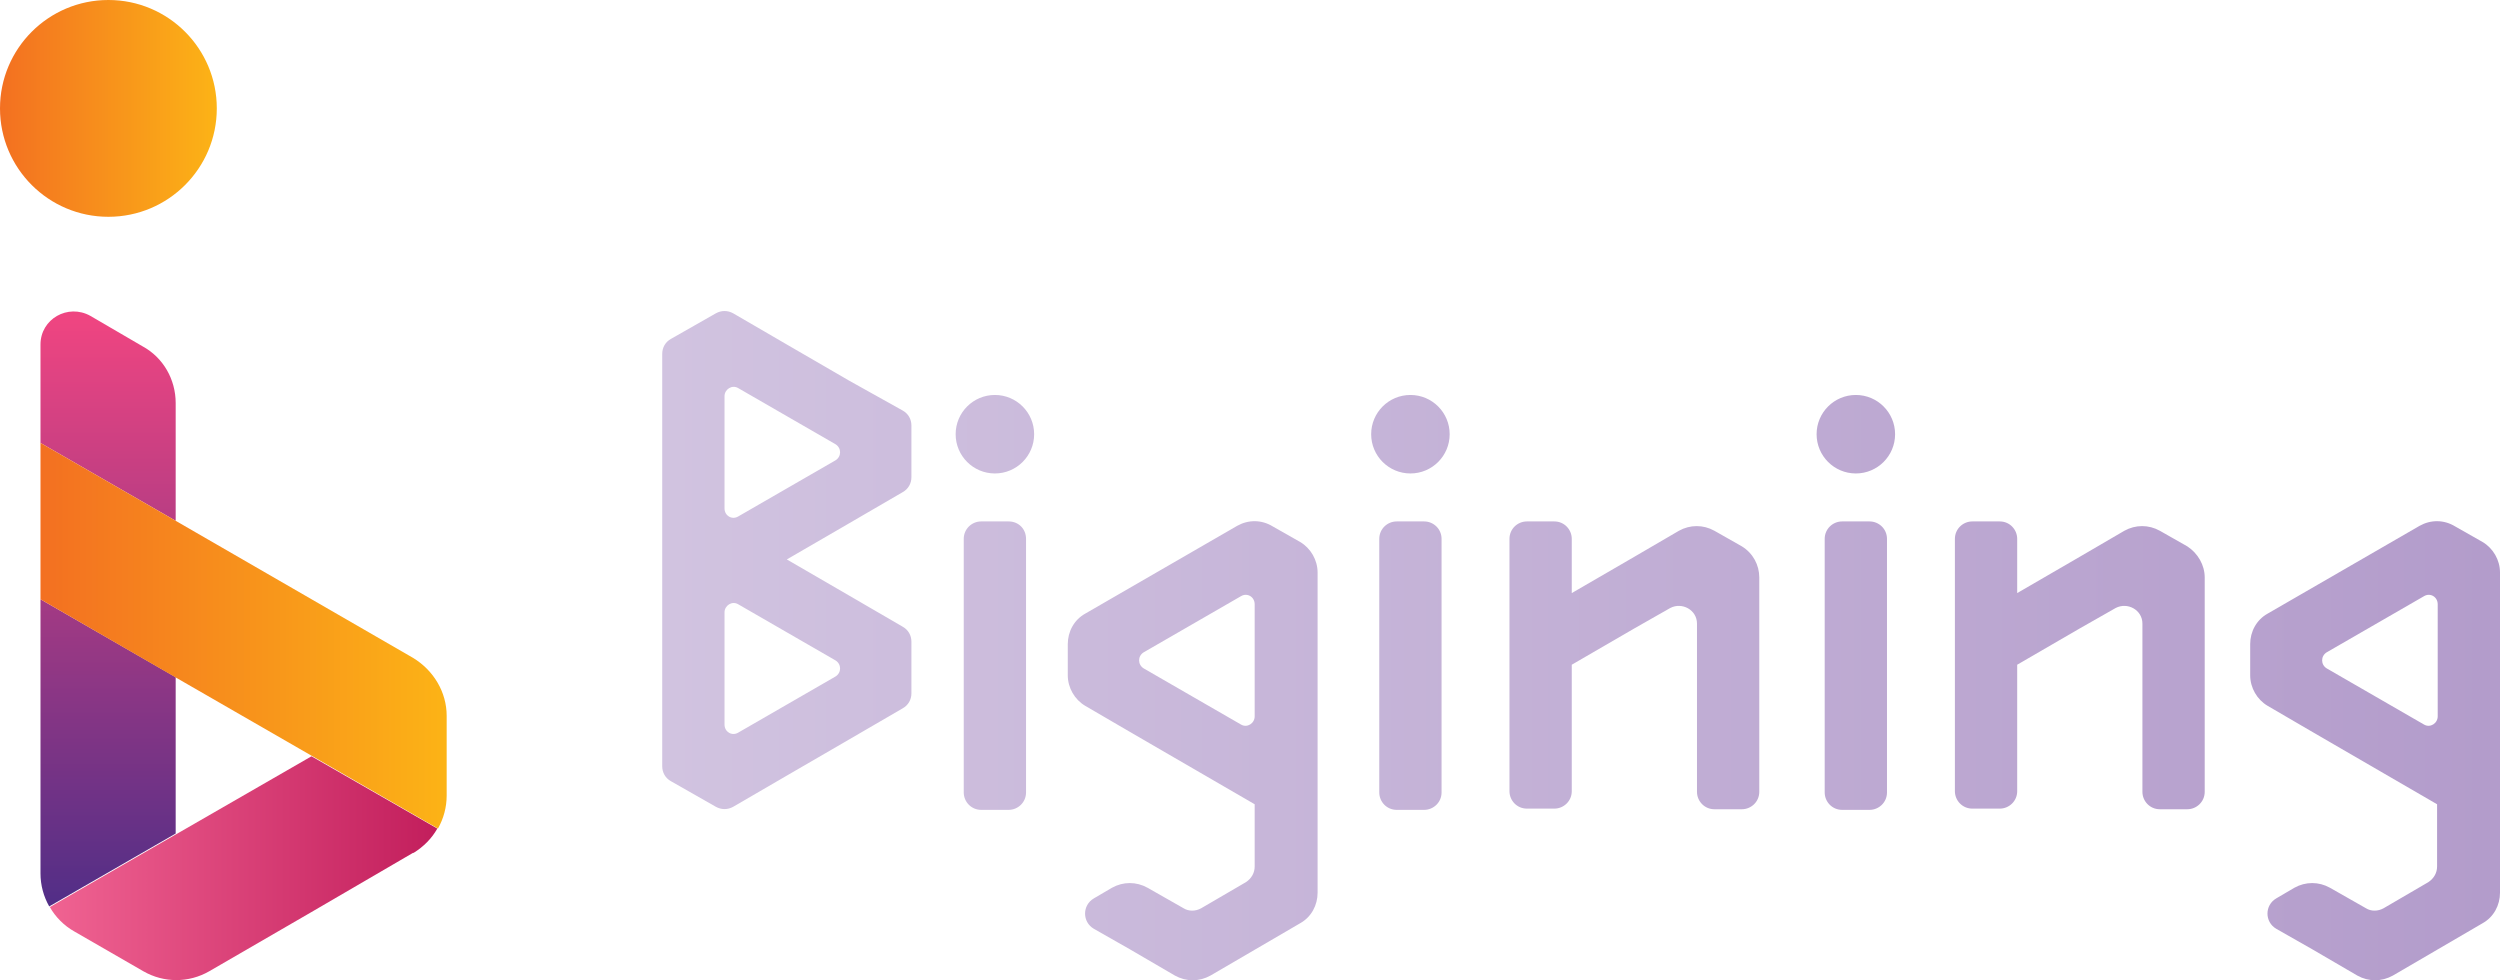
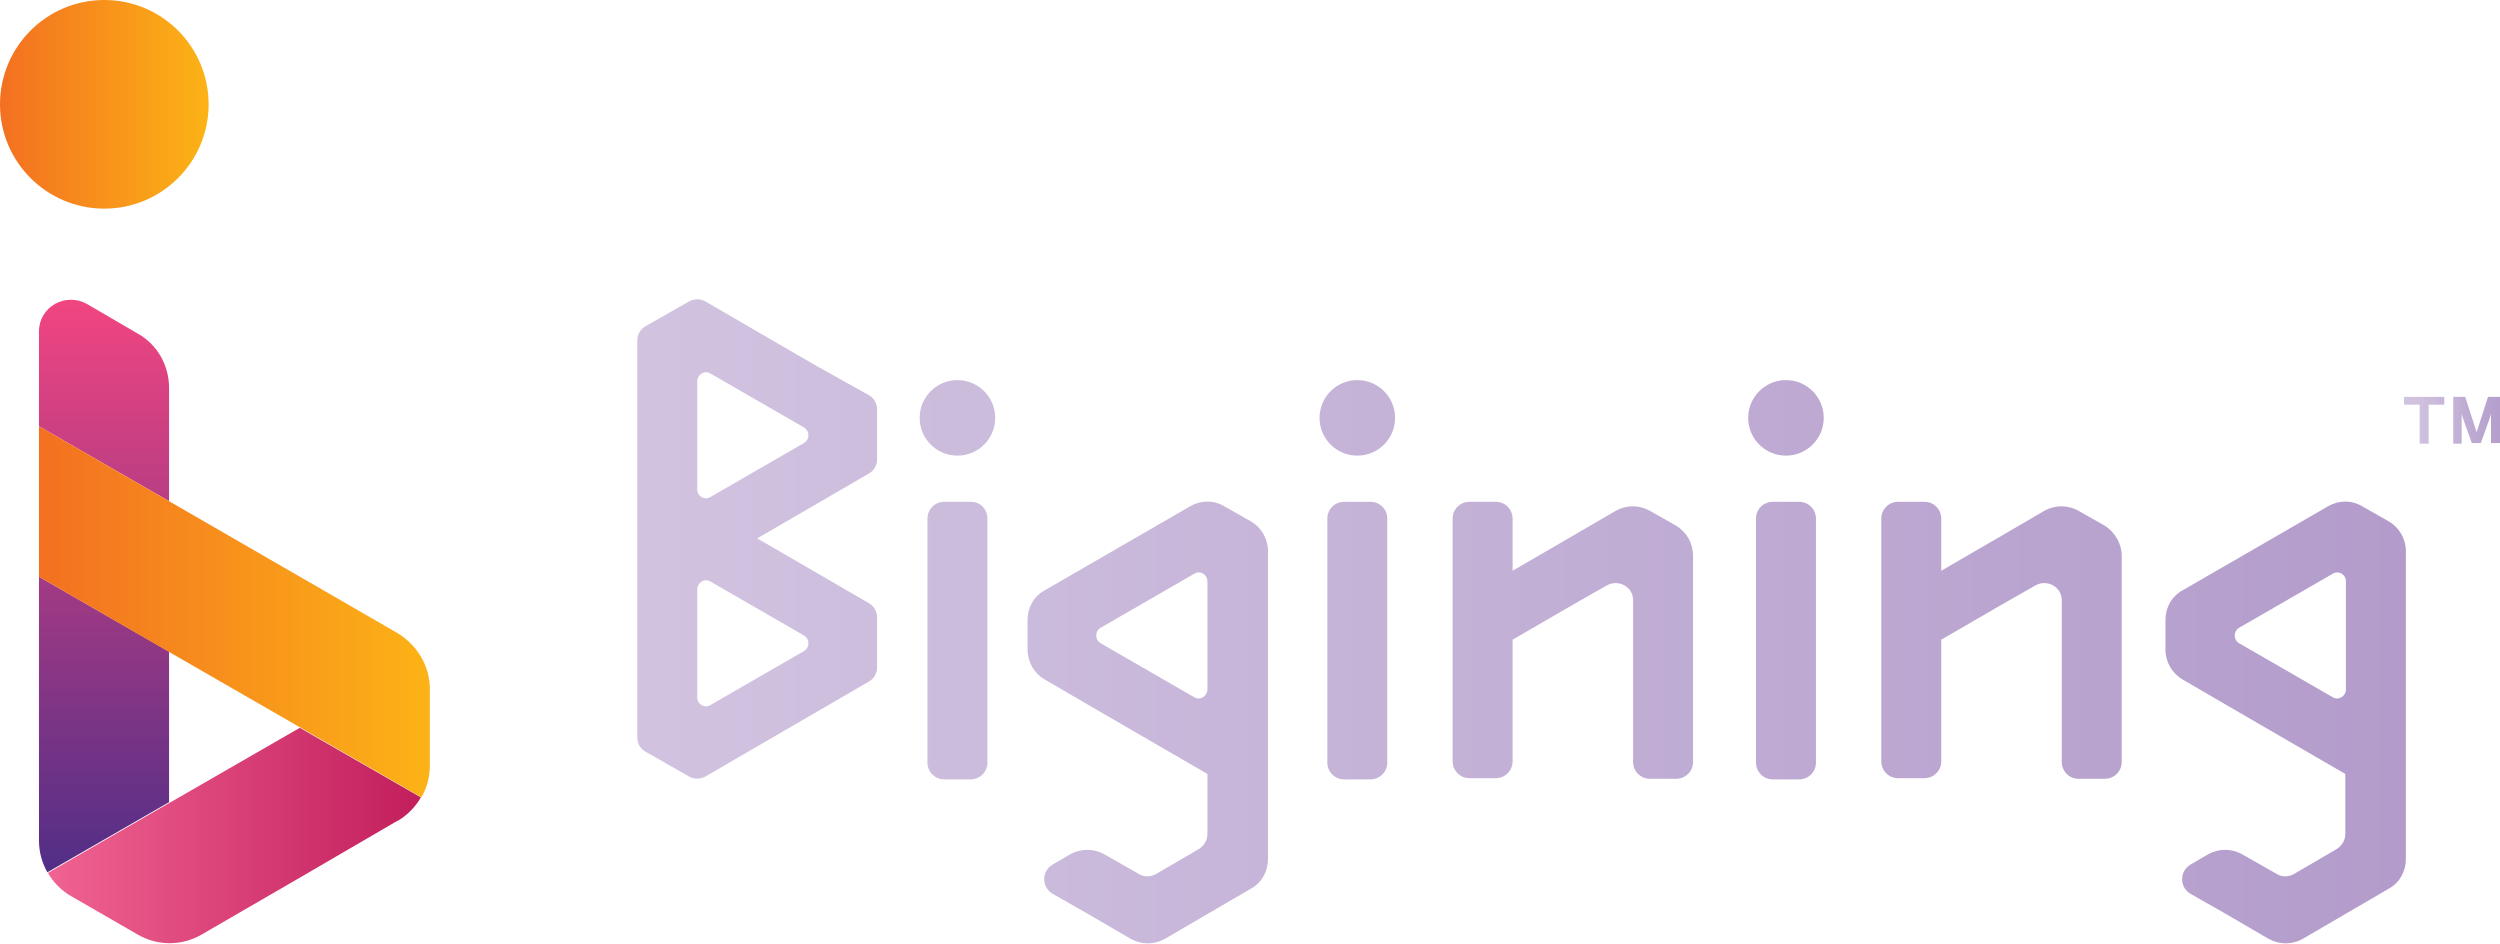
- <svg xmlns="http://www.w3.org/2000/svg" version="1.1" id="Logo_Light_BG" x="0px" y="0px" viewBox="0 0 401.3 157.2" style="enable-background:new 0 0 401.3 157.2;" xml:space="preserve">
+ <svg xmlns="http://www.w3.org/2000/svg" version="1.1" id="Logo_Light_BG" x="0px" y="0px" viewBox="0 0 417 157.3" style="enable-background:new 0 0 417 157.3;" xml:space="preserve">
  <style type="text/css">
	.st0{fill:url(#SVGID_1_);}
	.st1{fill:url(#SVGID_2_);}
	.st2{fill:url(#SVGID_3_);}
	.st3{fill:url(#SVGID_4_);}
	.st4{fill:url(#SVGID_5_);}
	.st5{fill:url(#SVGID_6_);}
	.st6{fill:url(#SVGID_7_);}
	.st7{fill:url(#SVGID_8_);}
	.st8{fill:url(#SVGID_9_);}
	.st9{fill:url(#SVGID_10_);}
	.st10{fill:url(#SVGID_11_);}
	.st11{fill:url(#SVGID_12_);}
	.st12{fill:url(#SVGID_13_);}
	.st13{fill:url(#SVGID_14_);}
	.st14{fill:url(#SVGID_15_);}
	.st15{fill:url(#SVGID_16_);}
+ 	.st16{fill:url(#SVGID_17_);}
+ 	.st17{fill:url(#SVGID_18_);}
+ 	.st18{fill:url(#SVGID_19_);}
+ 	.st19{fill:url(#SVGID_20_);}
+ 	.st20{fill:url(#SVGID_21_);}
+ 	.st21{fill:url(#SVGID_22_);}
+ 	.st22{fill:url(#SVGID_23_);}
+ 	.st23{fill:url(#SVGID_24_);}
</style>
  <g>
-     <linearGradient id="SVGID_1_" gradientUnits="userSpaceOnUse" x1="0" y1="17.372" x2="34.745" y2="17.372">
+     <linearGradient id="SVGID_1_" gradientUnits="userSpaceOnUse" x1="0" y1="721.4" x2="34.745" y2="721.4" gradientTransform="matrix(1 0 0 1 0 -704)">
      <stop offset="0" style="stop-color:#F37021" />
      <stop offset="1" style="stop-color:#FCB316" />
    </linearGradient>
    <circle class="st0" cx="17.4" cy="17.4" r="17.4" />
    <g>
      <g>
-         <linearGradient id="SVGID_2_" gradientUnits="userSpaceOnUse" x1="17.372" y1="51.105" x2="17.372" y2="149.273">
+         <linearGradient id="SVGID_2_" gradientUnits="userSpaceOnUse" x1="17.35" y1="755.105" x2="17.35" y2="853.273" gradientTransform="matrix(1 0 0 1 0 -704)">
          <stop offset="0" style="stop-color:#EF4581" />
          <stop offset="1" style="stop-color:#4B2D87" />
        </linearGradient>
-         <path class="st1" d="M28.2,64.7v18.9L6.5,71.1h0V55.3c0-4.1,4.4-6.6,8-4.6l8.4,4.9C26.2,57.4,28.2,60.9,28.2,64.7z" />
-         <linearGradient id="SVGID_3_" gradientUnits="userSpaceOnUse" x1="17.375" y1="51.105" x2="17.375" y2="149.273">
+         <path class="st1" d="M28.2,64.7v18.9L6.5,71.1l0,0V55.3c0-4.1,4.4-6.6,8-4.6l8.4,4.9C26.2,57.4,28.2,60.9,28.2,64.7z" />
+         <linearGradient id="SVGID_3_" gradientUnits="userSpaceOnUse" x1="17.35" y1="755.105" x2="17.35" y2="853.273" gradientTransform="matrix(1 0 0 1 0 -704)">
          <stop offset="0" style="stop-color:#EF4581" />
          <stop offset="1" style="stop-color:#4B2D87" />
        </linearGradient>
-         <path class="st2" d="M28.2,108.7v25.1h0L7.9,145.5c-0.9-1.6-1.4-3.4-1.4-5.3v-44L28.2,108.7z" />
+         <path class="st2" d="M28.2,108.7v25.1l0,0L7.9,145.5c-0.9-1.6-1.4-3.4-1.4-5.3v-44L28.2,108.7z" />
      </g>
-       <linearGradient id="SVGID_4_" gradientUnits="userSpaceOnUse" x1="7.938" y1="139.262" x2="70.244" y2="139.262">
+       <linearGradient id="SVGID_4_" gradientUnits="userSpaceOnUse" x1="8" y1="843.362" x2="70.306" y2="843.362" gradientTransform="matrix(1 0 0 1 0 -704)">
        <stop offset="0" style="stop-color:#F06392" />
        <stop offset="1" style="stop-color:#C21E5C" />
      </linearGradient>
-       <path class="st3" d="M70.2,133c-0.9,1.6-2.2,2.9-3.8,3.9c0,0,0,0-0.1,0L50,146.4l-16.4,9.5c-3.3,1.9-7.3,1.9-10.6,0l-11.1-6.4    c-1.6-0.9-3-2.3-3.9-3.9l20.3-11.7h0l21.7-12.5h0L70.2,133z" />
-       <linearGradient id="SVGID_5_" gradientUnits="userSpaceOnUse" x1="6.513" y1="102.055" x2="71.669" y2="102.055">
+       <path class="st3" d="M70.2,133c-0.9,1.6-2.2,2.9-3.8,3.9c0,0,0,0-0.1,0L50,146.4l-16.4,9.5c-3.3,1.9-7.3,1.9-10.6,0l-11.1-6.4    c-1.6-0.9-3-2.3-3.9-3.9l20.3-11.7l0,0L50,121.4l0,0L70.2,133z" />
+       <linearGradient id="SVGID_5_" gradientUnits="userSpaceOnUse" x1="6.5" y1="806.05" x2="71.7" y2="806.05" gradientTransform="matrix(1 0 0 1 0 -704)">
        <stop offset="0" style="stop-color:#F37021" />
        <stop offset="1" style="stop-color:#FCB316" />
      </linearGradient>
-       <path class="st4" d="M71.7,114.9v12.8c0,1.9-0.5,3.7-1.4,5.3l-20.3-11.7h0l-21.7-12.5L6.5,96.2V71.1h0l21.7,12.5l0,0v0l38.1,22    C69.6,107.6,71.7,111.1,71.7,114.9z" />
+       <path class="st4" d="M71.7,114.9v12.8c0,1.9-0.5,3.7-1.4,5.3L50,121.3l0,0l-21.7-12.5L6.5,96.2V71.1l0,0l21.7,12.5l0,0l0,0    l38.1,22C69.6,107.6,71.7,111.1,71.7,114.9z" />
    </g>
  </g>
  <g>
    <g>
      <g>
-         <linearGradient id="SVGID_6_" gradientUnits="userSpaceOnUse" x1="106.205" y1="69.706" x2="400.589" y2="69.706">
+         <linearGradient id="SVGID_6_" gradientUnits="userSpaceOnUse" x1="106.205" y1="773.7" x2="400.589" y2="773.7" gradientTransform="matrix(1 0 0 1 0 -704)">
          <stop offset="0" style="stop-color:#D1C3E0" />
          <stop offset="1" style="stop-color:#B39CCB" />
        </linearGradient>
        <circle class="st5" cx="226.4" cy="69.7" r="6.3" />
-         <linearGradient id="SVGID_7_" gradientUnits="userSpaceOnUse" x1="106.205" y1="106.841" x2="400.589" y2="106.841">
+         <linearGradient id="SVGID_7_" gradientUnits="userSpaceOnUse" x1="106.205" y1="810.85" x2="400.589" y2="810.85" gradientTransform="matrix(1 0 0 1 0 -704)">
          <stop offset="0" style="stop-color:#D1C3E0" />
          <stop offset="1" style="stop-color:#B39CCB" />
        </linearGradient>
        <path class="st6" d="M231.4,86.5v40.7c0,1.6-1.3,2.8-2.8,2.8h-4.4c-1.6,0-2.8-1.3-2.8-2.8V86.5c0-1.6,1.3-2.8,2.8-2.8h4.4     C230.1,83.7,231.4,84.9,231.4,86.5z" />
      </g>
    </g>
    <g>
      <g>
-         <linearGradient id="SVGID_8_" gradientUnits="userSpaceOnUse" x1="106.205" y1="69.706" x2="400.589" y2="69.706">
+         <linearGradient id="SVGID_8_" gradientUnits="userSpaceOnUse" x1="106.205" y1="773.7" x2="400.589" y2="773.7" gradientTransform="matrix(1 0 0 1 0 -704)">
          <stop offset="0" style="stop-color:#D1C3E0" />
          <stop offset="1" style="stop-color:#B39CCB" />
        </linearGradient>
        <circle class="st7" cx="159.7" cy="69.7" r="6.3" />
-         <linearGradient id="SVGID_9_" gradientUnits="userSpaceOnUse" x1="106.205" y1="106.841" x2="400.589" y2="106.841">
+         <linearGradient id="SVGID_9_" gradientUnits="userSpaceOnUse" x1="106.205" y1="810.85" x2="400.589" y2="810.85" gradientTransform="matrix(1 0 0 1 0 -704)">
          <stop offset="0" style="stop-color:#D1C3E0" />
          <stop offset="1" style="stop-color:#B39CCB" />
        </linearGradient>
        <path class="st8" d="M164.7,86.5v40.7c0,1.6-1.3,2.8-2.8,2.8h-4.4c-1.6,0-2.8-1.3-2.8-2.8V86.5c0-1.6,1.3-2.8,2.8-2.8h4.4     C163.5,83.7,164.7,84.9,164.7,86.5z" />
      </g>
    </g>
    <g>
      <g>
-         <linearGradient id="SVGID_10_" gradientUnits="userSpaceOnUse" x1="106.205" y1="69.706" x2="400.589" y2="69.706">
+         <linearGradient id="SVGID_10_" gradientUnits="userSpaceOnUse" x1="106.205" y1="773.7" x2="400.589" y2="773.7" gradientTransform="matrix(1 0 0 1 0 -704)">
          <stop offset="0" style="stop-color:#D1C3E0" />
          <stop offset="1" style="stop-color:#B39CCB" />
        </linearGradient>
        <circle class="st9" cx="297.9" cy="69.7" r="6.3" />
-         <linearGradient id="SVGID_11_" gradientUnits="userSpaceOnUse" x1="106.205" y1="106.846" x2="400.589" y2="106.846">
+         <linearGradient id="SVGID_11_" gradientUnits="userSpaceOnUse" x1="106.205" y1="810.85" x2="400.589" y2="810.85" gradientTransform="matrix(1 0 0 1 0 -704)">
          <stop offset="0" style="stop-color:#D1C3E0" />
          <stop offset="1" style="stop-color:#B39CCB" />
        </linearGradient>
        <path class="st10" d="M302.9,86.5v40.7c0,1.6-1.3,2.8-2.8,2.8h-4.4c-1.6,0-2.8-1.3-2.8-2.8V86.5c0-1.6,1.3-2.8,2.8-2.8h4.4     C301.6,83.7,302.9,84.9,302.9,86.5z" />
      </g>
    </g>
-     <linearGradient id="SVGID_12_" gradientUnits="userSpaceOnUse" x1="106.205" y1="120.458" x2="400.589" y2="120.458">
+     <linearGradient id="SVGID_12_" gradientUnits="userSpaceOnUse" x1="106.205" y1="824.506" x2="400.589" y2="824.506" gradientTransform="matrix(1 0 0 1 0 -704)">
      <stop offset="0" style="stop-color:#D1C3E0" />
      <stop offset="1" style="stop-color:#B39CCB" />
    </linearGradient>
-     <path class="st11" d="M198.6,84.4l-24.4,14.1c-1.8,1-2.8,2.9-2.8,4.9v5c0,2,1.1,3.9,2.8,4.9l7.2,4.2v0l10,5.8l10,5.8v10   c0,1-0.5,1.9-1.4,2.5l-7.2,4.2c-0.9,0.5-2,0.5-2.8,0l-5.8-3.3c-1.8-1-3.9-1-5.7,0l-2.9,1.7c-1.9,1.1-1.9,3.8,0,4.9l5.8,3.3v0   l7.2,4.2c1.8,1,3.9,1,5.7,0l7.2-4.2l7.2-4.2c1.8-1,2.8-2.9,2.8-4.9V91.9c0-2-1.1-3.9-2.8-4.9l-4.4-2.5   C202.5,83.4,200.4,83.4,198.6,84.4z M201.4,115c0,1.1-1.2,1.9-2.2,1.3l-7.8-4.5l-7.8-4.5c-1-0.6-1-2,0-2.6l7.8-4.5v0l7.8-4.5   c1-0.6,2.2,0.1,2.2,1.3V115z" />
-     <linearGradient id="SVGID_13_" gradientUnits="userSpaceOnUse" x1="106.205" y1="120.449" x2="400.589" y2="120.449">
+     <path class="st11" d="M198.6,84.4l-24.4,14.1c-1.8,1-2.8,2.9-2.8,4.9v5c0,2,1.1,3.9,2.8,4.9l7.2,4.2l0,0l10,5.8l10,5.8v10   c0,1-0.5,1.9-1.4,2.5l-7.2,4.2c-0.9,0.5-2,0.5-2.8,0l-5.8-3.3c-1.8-1-3.9-1-5.7,0l-2.9,1.7c-1.9,1.1-1.9,3.8,0,4.9l5.8,3.3l0,0   l7.2,4.2c1.8,1,3.9,1,5.7,0l7.2-4.2l7.2-4.2c1.8-1,2.8-2.9,2.8-4.9V91.9c0-2-1.1-3.9-2.8-4.9l-4.4-2.5   C202.5,83.4,200.4,83.4,198.6,84.4z M201.4,115c0,1.1-1.2,1.9-2.2,1.3l-7.8-4.5l-7.8-4.5c-1-0.6-1-2,0-2.6l7.8-4.5l0,0l7.8-4.5   c1-0.6,2.2,0.1,2.2,1.3V115z" />
+     <linearGradient id="SVGID_13_" gradientUnits="userSpaceOnUse" x1="106.205" y1="824.506" x2="400.589" y2="824.506" gradientTransform="matrix(1 0 0 1 0 -704)">
      <stop offset="0" style="stop-color:#D1C3E0" />
      <stop offset="1" style="stop-color:#B39CCB" />
    </linearGradient>
-     <path class="st12" d="M388.4,84.4L364,98.5c-1.8,1-2.8,2.9-2.8,4.9v5c0,2,1.1,3.9,2.8,4.9l7.2,4.2v0l10,5.8l10,5.8v10   c0,1-0.5,1.9-1.4,2.5l-7.2,4.2c-0.9,0.5-2,0.5-2.8,0l-5.8-3.3c-1.8-1-3.9-1-5.7,0l-2.9,1.7c-1.9,1.1-1.9,3.8,0,4.9l5.8,3.3v0   l7.2,4.2c1.8,1,3.9,1,5.7,0l7.2-4.2l7.2-4.2c1.8-1,2.8-2.9,2.8-4.9V91.9c0-2-1.1-3.9-2.8-4.9l-4.4-2.5   C392.3,83.4,390.2,83.4,388.4,84.4z M391.3,115c0,1.1-1.2,1.9-2.2,1.3l-7.8-4.5l-7.8-4.5c-1-0.6-1-2,0-2.6l7.8-4.5v0l7.8-4.5   c1-0.6,2.2,0.1,2.2,1.3V115z" />
-     <linearGradient id="SVGID_14_" gradientUnits="userSpaceOnUse" x1="106.205" y1="106.837" x2="400.589" y2="106.837">
+     <path class="st12" d="M388.4,84.4L364,98.5c-1.8,1-2.8,2.9-2.8,4.9v5c0,2,1.1,3.9,2.8,4.9l7.2,4.2l0,0l10,5.8l10,5.8v10   c0,1-0.5,1.9-1.4,2.5l-7.2,4.2c-0.9,0.5-2,0.5-2.8,0l-5.8-3.3c-1.8-1-3.9-1-5.7,0l-2.9,1.7c-1.9,1.1-1.9,3.8,0,4.9l5.8,3.3l0,0   l7.2,4.2c1.8,1,3.9,1,5.7,0l7.2-4.2l7.2-4.2c1.8-1,2.8-2.9,2.8-4.9V91.9c0-2-1.1-3.9-2.8-4.9l-4.4-2.5   C392.3,83.4,390.2,83.4,388.4,84.4z M391.3,115c0,1.1-1.2,1.9-2.2,1.3l-7.8-4.5l-7.8-4.5c-1-0.6-1-2,0-2.6l7.8-4.5l0,0l7.8-4.5   c1-0.6,2.2,0.1,2.2,1.3V115z" />
+     <linearGradient id="SVGID_14_" gradientUnits="userSpaceOnUse" x1="106.205" y1="810.8" x2="400.589" y2="810.8" gradientTransform="matrix(1 0 0 1 0 -704)">
      <stop offset="0" style="stop-color:#D1C3E0" />
      <stop offset="1" style="stop-color:#B39CCB" />
    </linearGradient>
-     <path class="st13" d="M282.4,92.7v34.4c0,1.6-1.3,2.8-2.8,2.8h-4.4c-1.6,0-2.8-1.3-2.8-2.8v-27c0-2.2-2.4-3.5-4.3-2.5l-5.8,3.3v0   l-10,5.8v20.3c0,1.6-1.3,2.8-2.8,2.8h-4.4c-1.6,0-2.8-1.3-2.8-2.8V86.5c0-1.6,1.3-2.8,2.8-2.8h4.4c1.6,0,2.8,1.3,2.8,2.8v8.7   l10-5.8l7.2-4.2c1.8-1,3.9-1,5.7,0l4.4,2.5C281.4,88.8,282.4,90.7,282.4,92.7z" />
-     <linearGradient id="SVGID_15_" gradientUnits="userSpaceOnUse" x1="106.205" y1="106.837" x2="400.589" y2="106.837">
+     <path class="st13" d="M282.4,92.7v34.4c0,1.6-1.3,2.8-2.8,2.8h-4.4c-1.6,0-2.8-1.3-2.8-2.8v-27c0-2.2-2.4-3.5-4.3-2.5l-5.8,3.3l0,0   l-10,5.8V127c0,1.6-1.3,2.8-2.8,2.8h-4.4c-1.6,0-2.8-1.3-2.8-2.8V86.5c0-1.6,1.3-2.8,2.8-2.8h4.4c1.6,0,2.8,1.3,2.8,2.8v8.7l10-5.8   l7.2-4.2c1.8-1,3.9-1,5.7,0l4.4,2.5C281.4,88.8,282.4,90.7,282.4,92.7z" />
+     <linearGradient id="SVGID_15_" gradientUnits="userSpaceOnUse" x1="106.205" y1="810.8" x2="400.589" y2="810.8" gradientTransform="matrix(1 0 0 1 0 -704)">
      <stop offset="0" style="stop-color:#D1C3E0" />
      <stop offset="1" style="stop-color:#B39CCB" />
    </linearGradient>
-     <path class="st14" d="M353.9,92.7v34.4c0,1.6-1.3,2.8-2.8,2.8h-4.4c-1.6,0-2.8-1.3-2.8-2.8v-27c0-2.2-2.4-3.5-4.3-2.5l-5.8,3.3v0   l-10,5.8v20.3c0,1.6-1.3,2.8-2.8,2.8h-4.4c-1.6,0-2.8-1.3-2.8-2.8V86.5c0-1.6,1.3-2.8,2.8-2.8h4.4c1.6,0,2.8,1.3,2.8,2.8v8.7   l10-5.8l7.2-4.2c1.8-1,3.9-1,5.7,0l4.4,2.5C352.8,88.8,353.9,90.7,353.9,92.7z" />
-     <linearGradient id="SVGID_16_" gradientUnits="userSpaceOnUse" x1="106.205" y1="89.973" x2="400.589" y2="89.973">
+     <path class="st14" d="M353.9,92.7v34.4c0,1.6-1.3,2.8-2.8,2.8h-4.4c-1.6,0-2.8-1.3-2.8-2.8v-27c0-2.2-2.4-3.5-4.3-2.5l-5.8,3.3l0,0   l-10,5.8V127c0,1.6-1.3,2.8-2.8,2.8h-4.4c-1.6,0-2.8-1.3-2.8-2.8V86.5c0-1.6,1.3-2.8,2.8-2.8h4.4c1.6,0,2.8,1.3,2.8,2.8v8.7l10-5.8   l7.2-4.2c1.8-1,3.9-1,5.7,0l4.4,2.5C352.8,88.8,353.9,90.7,353.9,92.7z" />
+     <linearGradient id="SVGID_16_" gradientUnits="userSpaceOnUse" x1="106.205" y1="793.9" x2="400.589" y2="793.9" gradientTransform="matrix(1 0 0 1 0 -704)">
      <stop offset="0" style="stop-color:#D1C3E0" />
      <stop offset="1" style="stop-color:#B39CCB" />
    </linearGradient>
-     <path class="st15" d="M136.3,61.1L136.3,61.1L136.3,61.1l-10-5.8l-8.6-5c-0.9-0.5-1.9-0.5-2.8,0l-7.2,4.1c-0.9,0.5-1.4,1.4-1.4,2.4   V123c0,1,0.5,1.9,1.4,2.4l7.2,4.1c0.9,0.5,1.9,0.5,2.8,0l8.6-5l10-5.8l8.6-5c0.9-0.5,1.4-1.4,1.4-2.4v-8.3c0-1-0.5-1.9-1.4-2.4   l-8.6-5h0v0l-10-5.8l10-5.8v0l0,0l8.6-5c0.9-0.5,1.4-1.4,1.4-2.4v-8.3c0-1-0.5-1.9-1.4-2.4L136.3,61.1z M134.1,106c1,0.6,1,2,0,2.6   l-7.8,4.5l-7.8,4.5c-1,0.6-2.2-0.1-2.2-1.3v-18c0-1.1,1.2-1.9,2.2-1.3l7.8,4.5L134.1,106z M126.3,78.4l-7.8,4.5   c-1,0.6-2.2-0.1-2.2-1.3v-18c0-1.1,1.2-1.9,2.2-1.3l7.8,4.5l7.8,4.5c1,0.6,1,2,0,2.6L126.3,78.4z" />
+     <path class="st15" d="M136.3,61.1L136.3,61.1L136.3,61.1l-10-5.8l-8.6-5c-0.9-0.5-1.9-0.5-2.8,0l-7.2,4.1c-0.9,0.5-1.4,1.4-1.4,2.4   V123c0,1,0.5,1.9,1.4,2.4l7.2,4.1c0.9,0.5,1.9,0.5,2.8,0l8.6-5l10-5.8l8.6-5c0.9-0.5,1.4-1.4,1.4-2.4V103c0-1-0.5-1.9-1.4-2.4   l-8.6-5l0,0l0,0l-10-5.8l10-5.8l0,0l0,0l8.6-5c0.9-0.5,1.4-1.4,1.4-2.4v-8.3c0-1-0.5-1.9-1.4-2.4L136.3,61.1z M134.1,106   c1,0.6,1,2,0,2.6l-7.8,4.5l-7.8,4.5c-1,0.6-2.2-0.1-2.2-1.3v-18c0-1.1,1.2-1.9,2.2-1.3l7.8,4.5L134.1,106z M126.3,78.4l-7.8,4.5   c-1,0.6-2.2-0.1-2.2-1.3v-18c0-1.1,1.2-1.9,2.2-1.3l7.8,4.5l7.8,4.5c1,0.6,1,2,0,2.6L126.3,78.4z" />
+   </g>
+   <g>
+     <linearGradient id="SVGID_17_" gradientUnits="userSpaceOnUse" x1="402.467" y1="89.9" x2="418.889" y2="89.9" gradientTransform="matrix(1 0 0 -1 0 160)">
+       <stop offset="0" style="stop-color:#D1C3E0" />
+       <stop offset="1" style="stop-color:#B39CCB" />
+     </linearGradient>
+     <polygon class="st16" points="403.6,74 403.6,67.5 401,67.5 401,66.2 407.7,66.2 407.7,67.5 405.1,67.5 405.1,74  " />
+     <linearGradient id="SVGID_18_" gradientUnits="userSpaceOnUse" x1="402.548" y1="89.9" x2="418.264" y2="89.9" gradientTransform="matrix(1 0 0 -1 0 160)">
+       <stop offset="0" style="stop-color:#D1C3E0" />
+       <stop offset="1" style="stop-color:#B39CCB" />
+     </linearGradient>
+     <polygon class="st17" points="403.8,73.8 403.8,67.3 401.2,67.3 401.2,66.4 407.5,66.4 407.5,67.3 404.9,67.3 404.9,73.8  " />
+     <linearGradient id="SVGID_19_" gradientUnits="userSpaceOnUse" x1="402.548" y1="89.9" x2="418.264" y2="89.9" gradientTransform="matrix(1 0 0 -1 0 160)">
+       <stop offset="0" style="stop-color:#D1C3E0" />
+       <stop offset="1" style="stop-color:#B39CCB" />
+     </linearGradient>
+     <polygon class="st18" points="403.8,73.8 403.8,67.3 401.2,67.3 401.2,66.4 407.5,66.4 407.5,67.3 404.9,67.3 404.9,73.8  " />
+     <linearGradient id="SVGID_20_" gradientUnits="userSpaceOnUse" x1="402.629" y1="89.9" x2="417.637" y2="89.9" gradientTransform="matrix(1 0 0 -1 0 160)">
+       <stop offset="0" style="stop-color:#D1C3E0" />
+       <stop offset="1" style="stop-color:#B39CCB" />
+     </linearGradient>
+     <path class="st19" d="M404.8,67.2v6.5h-0.9v-6.5h-2.6v-0.7h6.1v0.7H404.8z" />
+     <linearGradient id="SVGID_21_" gradientUnits="userSpaceOnUse" x1="401.794" y1="89.9" x2="417.999" y2="89.9" gradientTransform="matrix(1 0 0 -1 0 160)">
+       <stop offset="0" style="stop-color:#D1C3E0" />
+       <stop offset="1" style="stop-color:#B39CCB" />
+     </linearGradient>
+     <path class="st20" d="M409.2,74v-7.8h2l1.9,5.9l1.9-5.9h2v7.7h-1.5V69c-0.1,0.4-0.2,0.7-0.3,1l-1.4,3.9h-1.5l-1.4-3.9   c0,0-0.3-0.9-0.3-1v5H409.2z" />
+     <linearGradient id="SVGID_22_" gradientUnits="userSpaceOnUse" x1="402.212" y1="89.9" x2="417.818" y2="89.9" gradientTransform="matrix(1 0 0 -1 0 160)">
+       <stop offset="0" style="stop-color:#D1C3E0" />
+       <stop offset="1" style="stop-color:#B39CCB" />
+     </linearGradient>
+     <path class="st21" d="M409.4,73.8v-7.5h1.7l2,6.2l2-6.2h1.7v7.4h-1.2v-5.6c-0.1,0.3-0.2,0.6-0.3,0.9c-0.1,0.3-0.2,0.6-0.3,0.9   l-1.3,3.8h-1.3l-1.3-3.8l-0.2-0.7c-0.1-0.4-0.3-0.8-0.4-1.2v5.8H409.4z" />
+     <linearGradient id="SVGID_23_" gradientUnits="userSpaceOnUse" x1="402.212" y1="89.9" x2="417.818" y2="89.9" gradientTransform="matrix(1 0 0 -1 0 160)">
+       <stop offset="0" style="stop-color:#D1C3E0" />
+       <stop offset="1" style="stop-color:#B39CCB" />
+     </linearGradient>
+     <path class="st22" d="M409.4,73.8v-7.5h1.7l2,6.2l2-6.2h1.7v7.4h-1.2v-5.6c-0.1,0.3-0.2,0.6-0.3,0.9c-0.1,0.3-0.2,0.6-0.3,0.9   l-1.3,3.8h-1.3l-1.3-3.8l-0.2-0.7c-0.1-0.4-0.3-0.8-0.4-1.2v5.8H409.4z" />
+     <linearGradient id="SVGID_24_" gradientUnits="userSpaceOnUse" x1="402.629" y1="89.9" x2="417.637" y2="89.9" gradientTransform="matrix(1 0 0 -1 0 160)">
+       <stop offset="0" style="stop-color:#D1C3E0" />
+       <stop offset="1" style="stop-color:#B39CCB" />
+     </linearGradient>
+     <path class="st23" d="M416.7,73.6h-0.9v-3.7c0-0.9,0-1.9,0-2.7c-0.2,0.8-0.6,1.8-0.9,2.7l-1.3,3.7h-1.1l-1.3-3.7   c-0.3-0.9-0.6-1.9-0.9-2.6c0,0.8,0,1.8,0,2.7v3.7h-0.8v-7.2h1.5l2.1,6.5l2.1-6.5h1.5L416.7,73.6L416.7,73.6z" />
  </g>
</svg>
